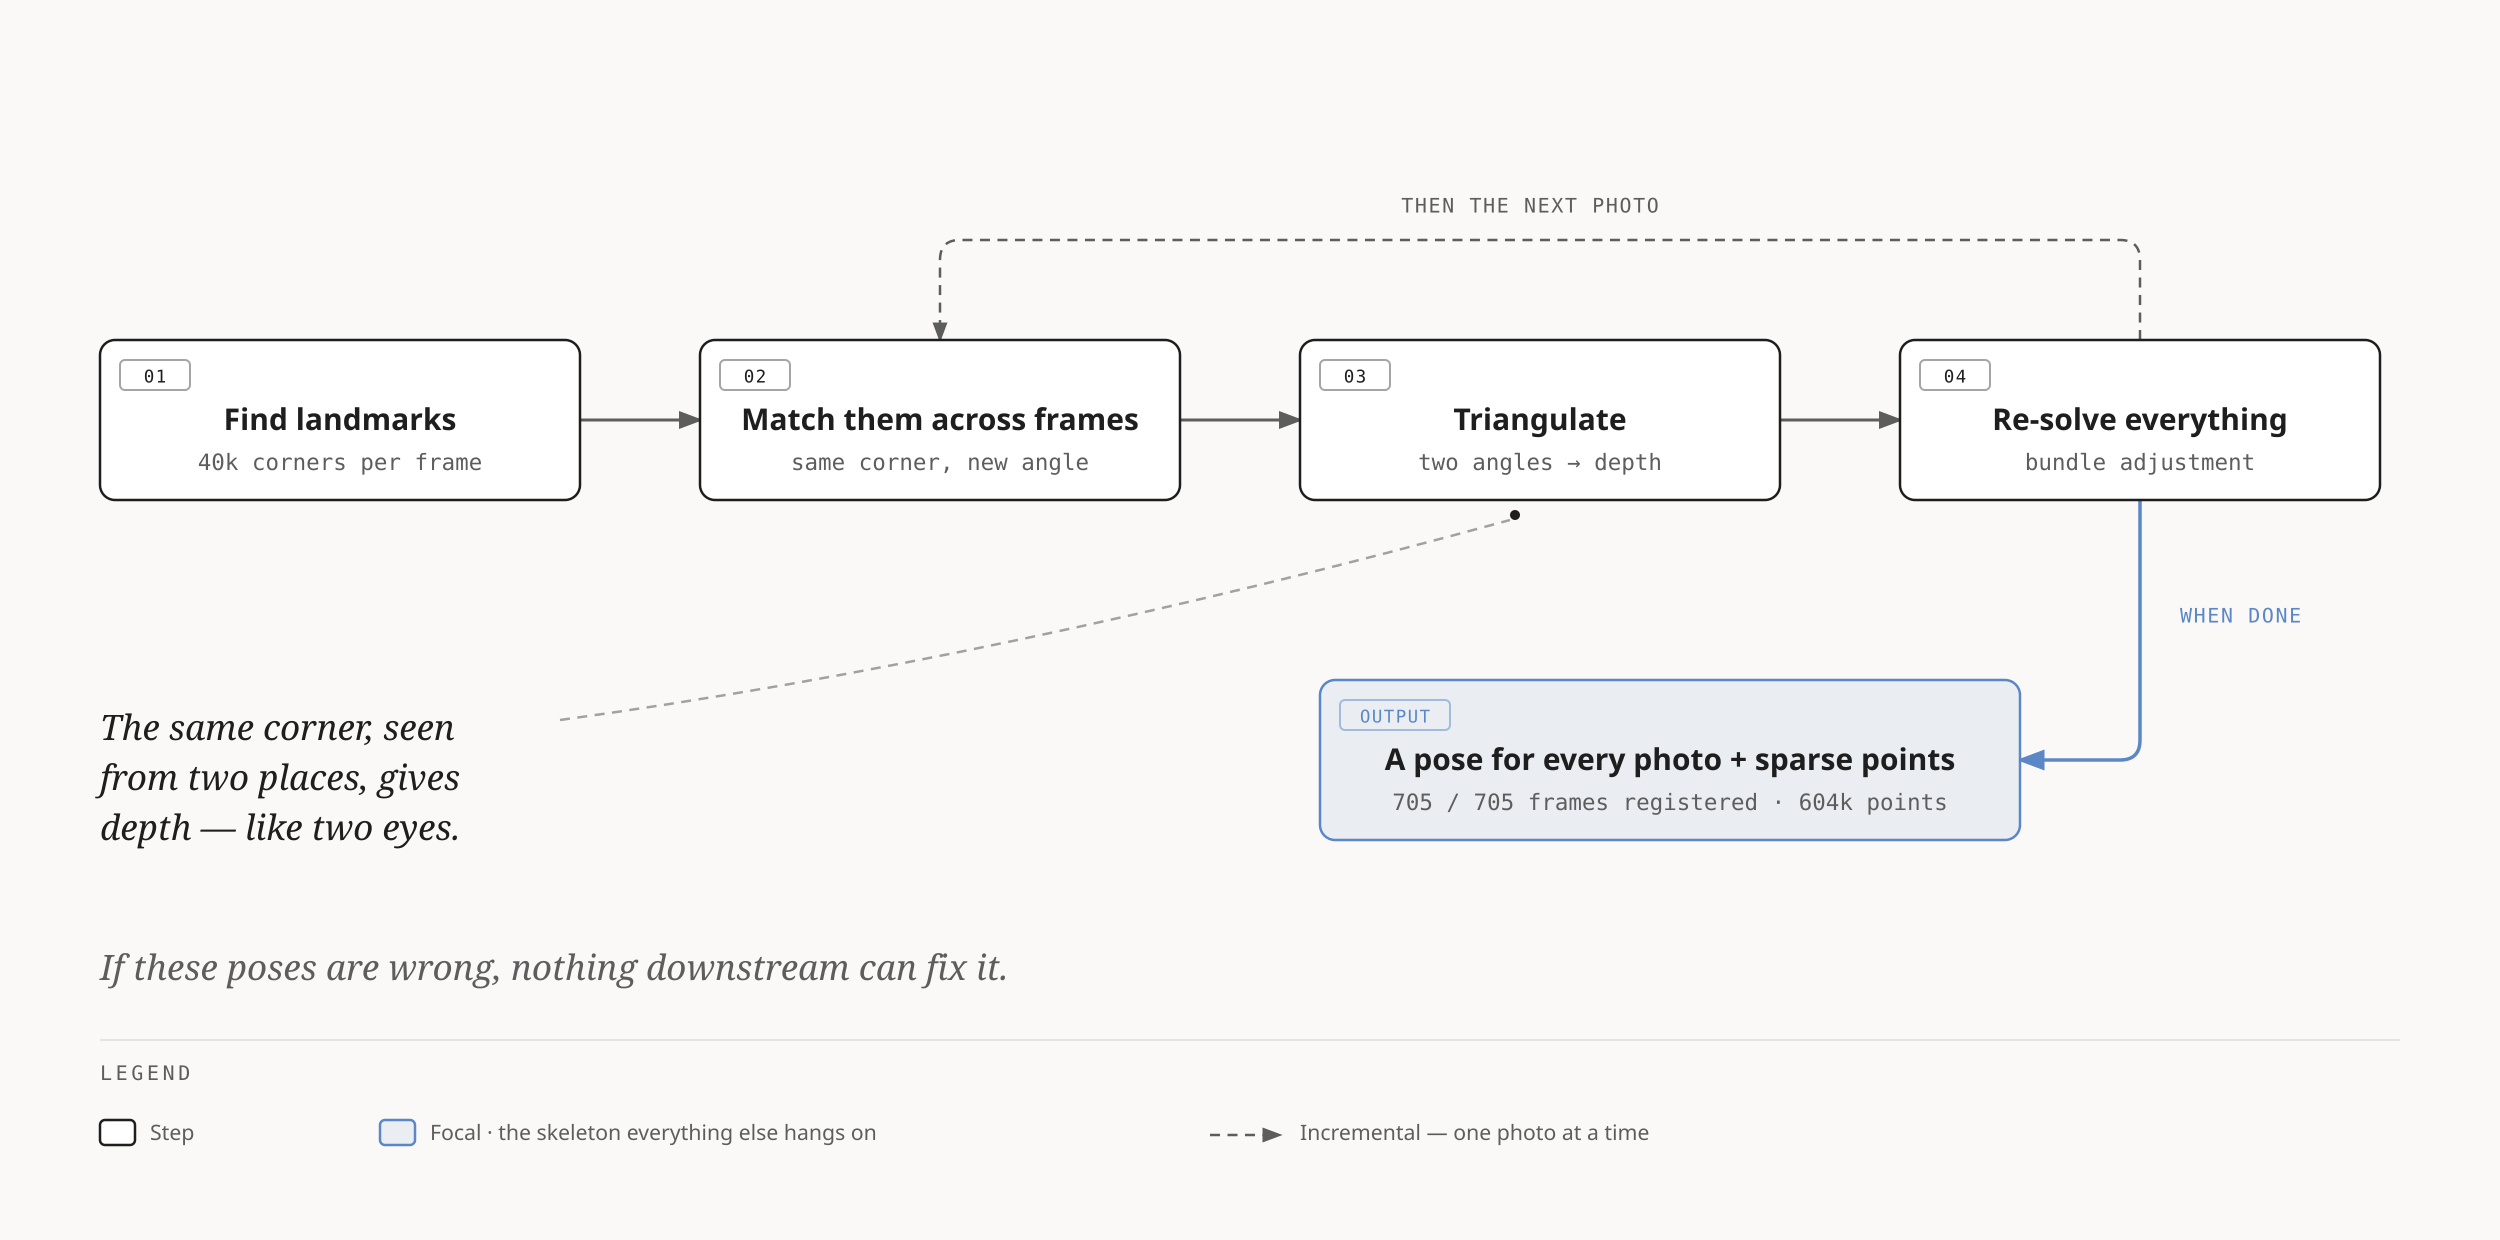
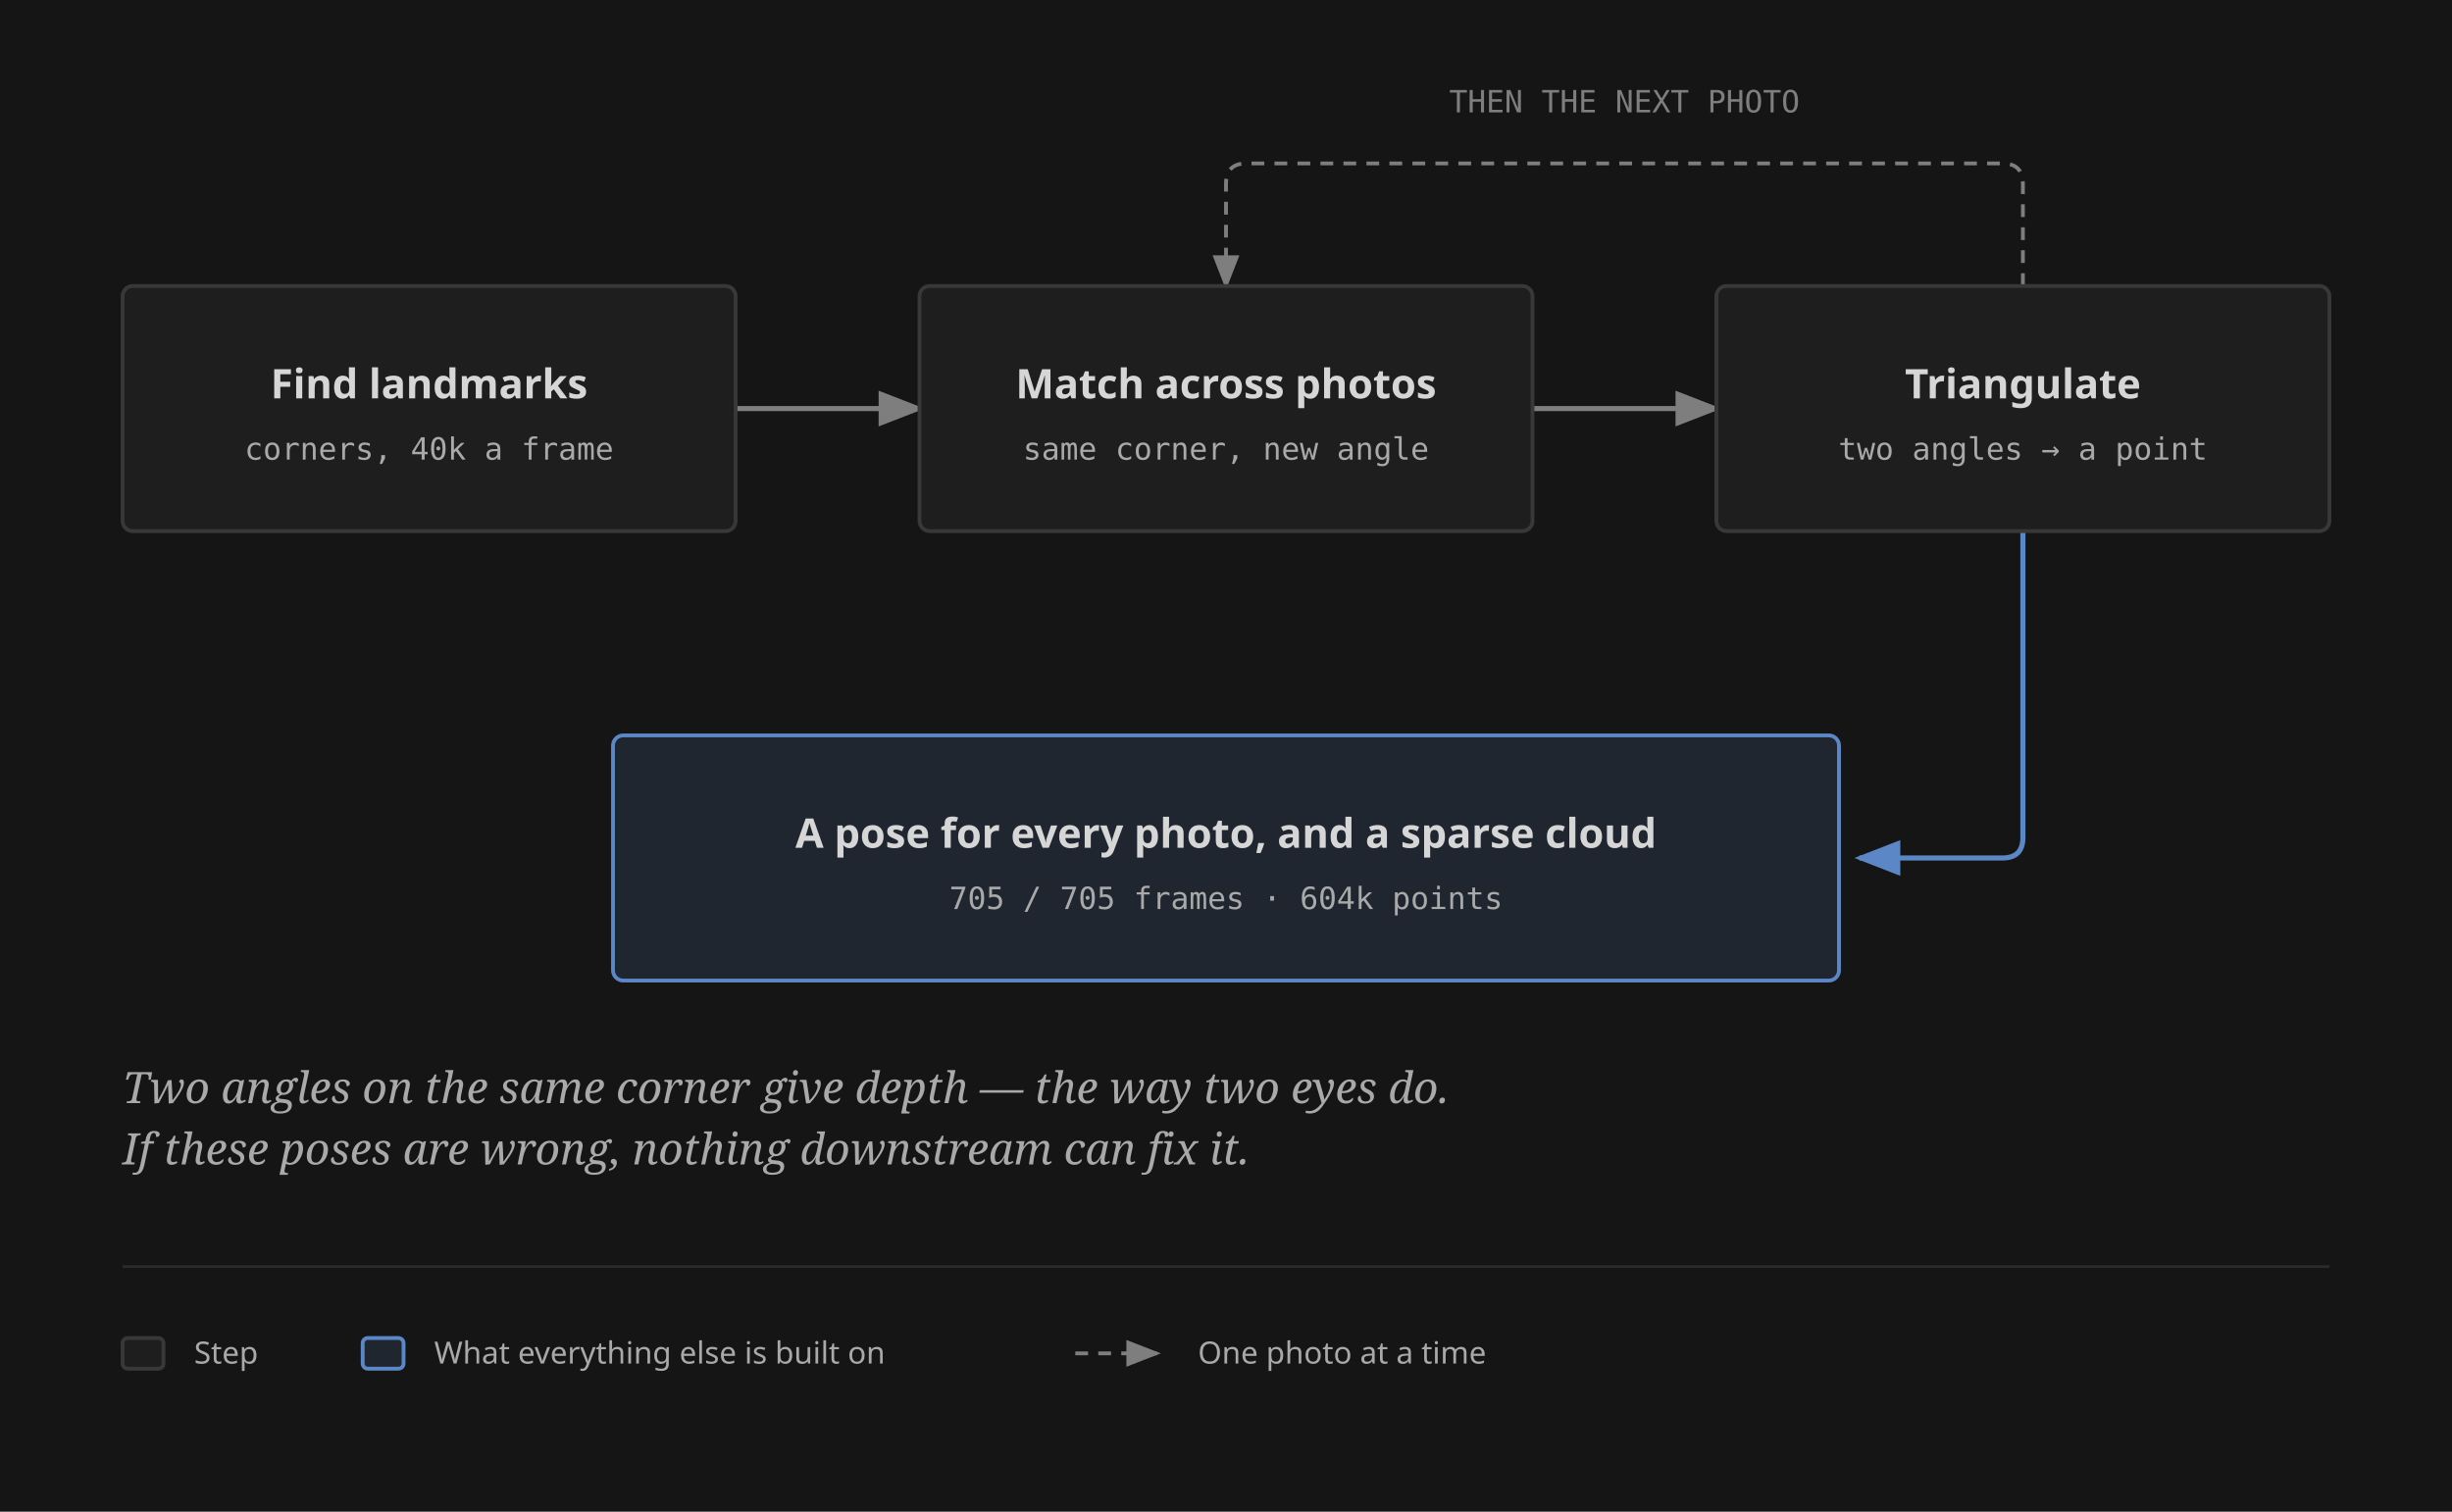
- <svg xmlns="http://www.w3.org/2000/svg" width="1000" height="496" viewBox="0 0 1000 496">
+ <svg xmlns="http://www.w3.org/2000/svg" width="960" height="592" viewBox="0 0 960 592">
  <defs>
-     <marker id="arrow" markerWidth="8" markerHeight="6" refX="7" refY="3" orient="auto">
-       <polygon points="0 0, 8 3, 0 6" fill="#5d5d5d" />
+     <marker id="arrow" markerWidth="9" markerHeight="7" refX="8" refY="3.5" orient="auto">
+       <polygon points="0 0, 9 3.5, 0 7" fill="#7e7e7e" />
    </marker>
-     <marker id="arrow-accent" markerWidth="8" markerHeight="6" refX="7" refY="3" orient="auto">
-       <polygon points="0 0, 8 3, 0 6" fill="#5b87c7" />
+     <marker id="arrow-accent" markerWidth="9" markerHeight="7" refX="8" refY="3.5" orient="auto">
+       <polygon points="0 0, 9 3.5, 0 7" fill="#5b87c7" />
    </marker>
  </defs>
-   <rect width="100%" height="100%" fill="#faf9f7" />
-   <line x1="232" y1="168" x2="280" y2="168" stroke="#5d5d5d" stroke-width="1.2" marker-end="url(#arrow)" />
-   <line x1="472" y1="168" x2="520" y2="168" stroke="#5d5d5d" stroke-width="1.2" marker-end="url(#arrow)" />
-   <line x1="712" y1="168" x2="760" y2="168" stroke="#5d5d5d" stroke-width="1.2" marker-end="url(#arrow)" />
-   <path d="M 856,136 V 104 Q 856,96 848,96 H 384 Q 376,96 376,104 V 136" fill="none" stroke="#5d5d5d" stroke-width="1" stroke-dasharray="4,3" marker-end="url(#arrow)" />
-   <path d="M 856,200 V 296 Q 856,304 848,304 H 808" fill="none" stroke="#5b87c7" stroke-width="1.4" marker-end="url(#arrow-accent)" />
-   <rect x="536" y="76" width="152" height="12" rx="2" fill="#faf9f7" />
-   <text x="612" y="85" fill="#5d5d5d" font-size="8" font-family="'Geist Mono', monospace" text-anchor="middle" letter-spacing="0.08em">THEN THE NEXT PHOTO</text>
-   <rect x="864" y="240" width="88" height="12" rx="2" fill="#faf9f7" />
-   <text x="872" y="249" fill="#5b87c7" font-size="8" font-family="'Geist Mono', monospace" letter-spacing="0.08em">WHEN DONE</text>
-   <rect x="40" y="136" width="192" height="64" rx="6" fill="#faf9f7" />
-   <rect x="40" y="136" width="192" height="64" rx="6" fill="#ffffff" stroke="#1e1e1e" stroke-width="1" />
-   <rect x="48" y="144" width="28" height="12" rx="2" fill="transparent" stroke="rgba(30,30,30,0.40)" stroke-width="0.8" />
-   <text x="62" y="153" fill="#1e1e1e" font-size="7" font-family="'Geist Mono', monospace" text-anchor="middle" letter-spacing="0.08em">01</text>
-   <text x="136" y="172" fill="#1e1e1e" font-size="12" font-weight="600" font-family="'Geist', sans-serif" text-anchor="middle">Find landmarks</text>
-   <text x="136" y="188" fill="#5d5d5d" font-size="9" font-family="'Geist Mono', monospace" text-anchor="middle">40k corners per frame</text>
-   <rect x="280" y="136" width="192" height="64" rx="6" fill="#faf9f7" />
-   <rect x="280" y="136" width="192" height="64" rx="6" fill="#ffffff" stroke="#1e1e1e" stroke-width="1" />
-   <rect x="288" y="144" width="28" height="12" rx="2" fill="transparent" stroke="rgba(30,30,30,0.40)" stroke-width="0.8" />
-   <text x="302" y="153" fill="#1e1e1e" font-size="7" font-family="'Geist Mono', monospace" text-anchor="middle" letter-spacing="0.08em">02</text>
-   <text x="376" y="172" fill="#1e1e1e" font-size="12" font-weight="600" font-family="'Geist', sans-serif" text-anchor="middle">Match them across frames</text>
-   <text x="376" y="188" fill="#5d5d5d" font-size="9" font-family="'Geist Mono', monospace" text-anchor="middle">same corner, new angle</text>
-   <rect x="520" y="136" width="192" height="64" rx="6" fill="#faf9f7" />
-   <rect x="520" y="136" width="192" height="64" rx="6" fill="#ffffff" stroke="#1e1e1e" stroke-width="1" />
-   <rect x="528" y="144" width="28" height="12" rx="2" fill="transparent" stroke="rgba(30,30,30,0.40)" stroke-width="0.8" />
-   <text x="542" y="153" fill="#1e1e1e" font-size="7" font-family="'Geist Mono', monospace" text-anchor="middle" letter-spacing="0.08em">03</text>
-   <text x="616" y="172" fill="#1e1e1e" font-size="12" font-weight="600" font-family="'Geist', sans-serif" text-anchor="middle">Triangulate</text>
-   <text x="616" y="188" fill="#5d5d5d" font-size="9" font-family="'Geist Mono', monospace" text-anchor="middle">two angles → depth</text>
-   <rect x="760" y="136" width="192" height="64" rx="6" fill="#faf9f7" />
-   <rect x="760" y="136" width="192" height="64" rx="6" fill="#ffffff" stroke="#1e1e1e" stroke-width="1" />
-   <rect x="768" y="144" width="28" height="12" rx="2" fill="transparent" stroke="rgba(30,30,30,0.40)" stroke-width="0.8" />
-   <text x="782" y="153" fill="#1e1e1e" font-size="7" font-family="'Geist Mono', monospace" text-anchor="middle" letter-spacing="0.08em">04</text>
-   <text x="856" y="172" fill="#1e1e1e" font-size="12" font-weight="600" font-family="'Geist', sans-serif" text-anchor="middle">Re-solve everything</text>
-   <text x="856" y="188" fill="#5d5d5d" font-size="9" font-family="'Geist Mono', monospace" text-anchor="middle">bundle adjustment</text>
-   <rect x="528" y="272" width="280" height="64" rx="6" fill="#faf9f7" />
-   <rect x="528" y="272" width="280" height="64" rx="6" fill="rgba(91,135,199,0.10)" stroke="#5b87c7" stroke-width="1" />
-   <rect x="536" y="280" width="44" height="12" rx="2" fill="transparent" stroke="rgba(91,135,199,0.50)" stroke-width="0.8" />
-   <text x="558" y="289" fill="#5b87c7" font-size="7" font-family="'Geist Mono', monospace" text-anchor="middle" letter-spacing="0.08em">OUTPUT</text>
-   <text x="668" y="308" fill="#1e1e1e" font-size="12" font-weight="600" font-family="'Geist', sans-serif" text-anchor="middle">A pose for every photo + sparse points</text>
-   <text x="668" y="324" fill="#5d5d5d" font-size="9" font-family="'Geist Mono', monospace" text-anchor="middle">705 / 705 frames registered · 604k points</text>
-   <text x="40" y="296" fill="#1e1e1e" font-size="14" font-style="italic" font-family="'Instrument Serif', serif">The same corner, seen</text>
-   <text x="40" y="316" fill="#1e1e1e" font-size="14" font-style="italic" font-family="'Instrument Serif', serif">from two places, gives</text>
-   <text x="40" y="336" fill="#1e1e1e" font-size="14" font-style="italic" font-family="'Instrument Serif', serif">depth — like two eyes.</text>
-   <path d="M 224 288 Q 400 264 604 208" fill="none" stroke="rgba(30,30,30,0.40)" stroke-width="1" stroke-dasharray="4,3" />
-   <circle cx="606" cy="206" r="2" fill="#1e1e1e" />
-   <text x="40" y="392" fill="#5d5d5d" font-size="14" font-style="italic" font-family="'Instrument Serif', serif">If these poses are wrong, nothing downstream can fix it.</text>
-   <line x1="40" y1="416" x2="960" y2="416" stroke="rgba(30,30,30,0.10)" stroke-width="0.8" />
-   <text x="40" y="432" fill="#5d5d5d" font-size="8" font-family="'Geist Mono', monospace" letter-spacing="0.18em">LEGEND</text>
-   <rect x="40" y="448" width="14" height="10" rx="2" fill="#ffffff" stroke="#1e1e1e" stroke-width="1" />
-   <text x="60" y="456" fill="#5d5d5d" font-size="8.5" font-family="'Geist', sans-serif">Step</text>
-   <rect x="152" y="448" width="14" height="10" rx="2" fill="rgba(91,135,199,0.10)" stroke="#5b87c7" stroke-width="1" />
-   <text x="172" y="456" fill="#5d5d5d" font-size="8.5" font-family="'Geist', sans-serif">Focal · the skeleton everything else hangs on</text>
-   <line x1="484" y1="454" x2="512" y2="454" stroke="#5d5d5d" stroke-width="1" stroke-dasharray="4,3" marker-end="url(#arrow)" />
-   <text x="520" y="456" fill="#5d5d5d" font-size="8.5" font-family="'Geist', sans-serif">Incremental — one photo at a time</text>
+   <rect width="100%" height="100%" fill="#151515" />
+   <path d="M 792,112 V 72 Q 792,64 784,64 H 488 Q 480,64 480,72 V 112" fill="none" stroke="#7e7e7e" stroke-width="1.5" stroke-dasharray="5,4" marker-end="url(#arrow)" />
+   <line x1="288" y1="160" x2="360" y2="160" stroke="#7e7e7e" stroke-width="2" marker-end="url(#arrow)" />
+   <line x1="600" y1="160" x2="672" y2="160" stroke="#7e7e7e" stroke-width="2" marker-end="url(#arrow)" />
+   <path d="M 792,208 V 328 Q 792,336 784,336 H 728" fill="none" stroke="#5b87c7" stroke-width="2" marker-end="url(#arrow-accent)" />
+   <rect x="552" y="32" width="168" height="16" rx="2" fill="#151515" />
+   <text x="636" y="44" fill="#7e7e7e" font-size="12" font-family="'Geist Mono', monospace" text-anchor="middle">THEN THE NEXT PHOTO</text>
+   <rect x="48" y="112" width="240" height="96" rx="4" fill="#1e1e1e" stroke="#383838" stroke-width="1.5" />
+   <text x="168" y="156" fill="#d6d6d6" font-size="16" font-weight="600" font-family="'Geist', sans-serif" text-anchor="middle">Find landmarks</text>
+   <text x="168" y="180" fill="#a9a9a9" font-size="12" font-family="'Geist Mono', monospace" text-anchor="middle">corners, 40k a frame</text>
+   <rect x="360" y="112" width="240" height="96" rx="4" fill="#1e1e1e" stroke="#383838" stroke-width="1.5" />
+   <text x="480" y="156" fill="#d6d6d6" font-size="16" font-weight="600" font-family="'Geist', sans-serif" text-anchor="middle">Match across photos</text>
+   <text x="480" y="180" fill="#a9a9a9" font-size="12" font-family="'Geist Mono', monospace" text-anchor="middle">same corner, new angle</text>
+   <rect x="672" y="112" width="240" height="96" rx="4" fill="#1e1e1e" stroke="#383838" stroke-width="1.5" />
+   <text x="792" y="156" fill="#d6d6d6" font-size="16" font-weight="600" font-family="'Geist', sans-serif" text-anchor="middle">Triangulate</text>
+   <text x="792" y="180" fill="#a9a9a9" font-size="12" font-family="'Geist Mono', monospace" text-anchor="middle">two angles → a point</text>
+   <rect x="240" y="288" width="480" height="96" rx="4" fill="rgba(91,135,199,0.15)" stroke="#5b87c7" stroke-width="1.5" />
+   <text x="480" y="332" fill="#d6d6d6" font-size="16" font-weight="600" font-family="'Geist', sans-serif" text-anchor="middle">A pose for every photo, and a sparse cloud</text>
+   <text x="480" y="356" fill="#a9a9a9" font-size="12" font-family="'Geist Mono', monospace" text-anchor="middle">705 / 705 frames · 604k points</text>
+   <text x="48" y="432" fill="#a9a9a9" font-size="17" font-style="italic" font-family="'Instrument Serif', serif">Two angles on the same corner give depth — the way two eyes do.</text>
+   <text x="48" y="456" fill="#a9a9a9" font-size="17" font-style="italic" font-family="'Instrument Serif', serif">If these poses are wrong, nothing downstream can fix it.</text>
+   <line x1="48" y1="496" x2="912" y2="496" stroke="rgba(214,214,214,0.12)" stroke-width="1" />
+   <rect x="48" y="524" width="16" height="12" rx="2" fill="#1e1e1e" stroke="#383838" stroke-width="1.5" />
+   <text x="76" y="534" fill="#a9a9a9" font-size="12" font-family="'Geist', sans-serif">Step</text>
+   <rect x="142" y="524" width="16" height="12" rx="2" fill="rgba(91,135,199,0.15)" stroke="#5b87c7" stroke-width="1.5" />
+   <text x="170" y="534" fill="#a9a9a9" font-size="12" font-family="'Geist', sans-serif">What everything else is built on</text>
+   <line x1="421" y1="530" x2="453" y2="530" stroke="#7e7e7e" stroke-width="1.5" stroke-dasharray="5,4" marker-end="url(#arrow)" />
+   <text x="469" y="534" fill="#a9a9a9" font-size="12" font-family="'Geist', sans-serif">One photo at a time</text>
</svg>
